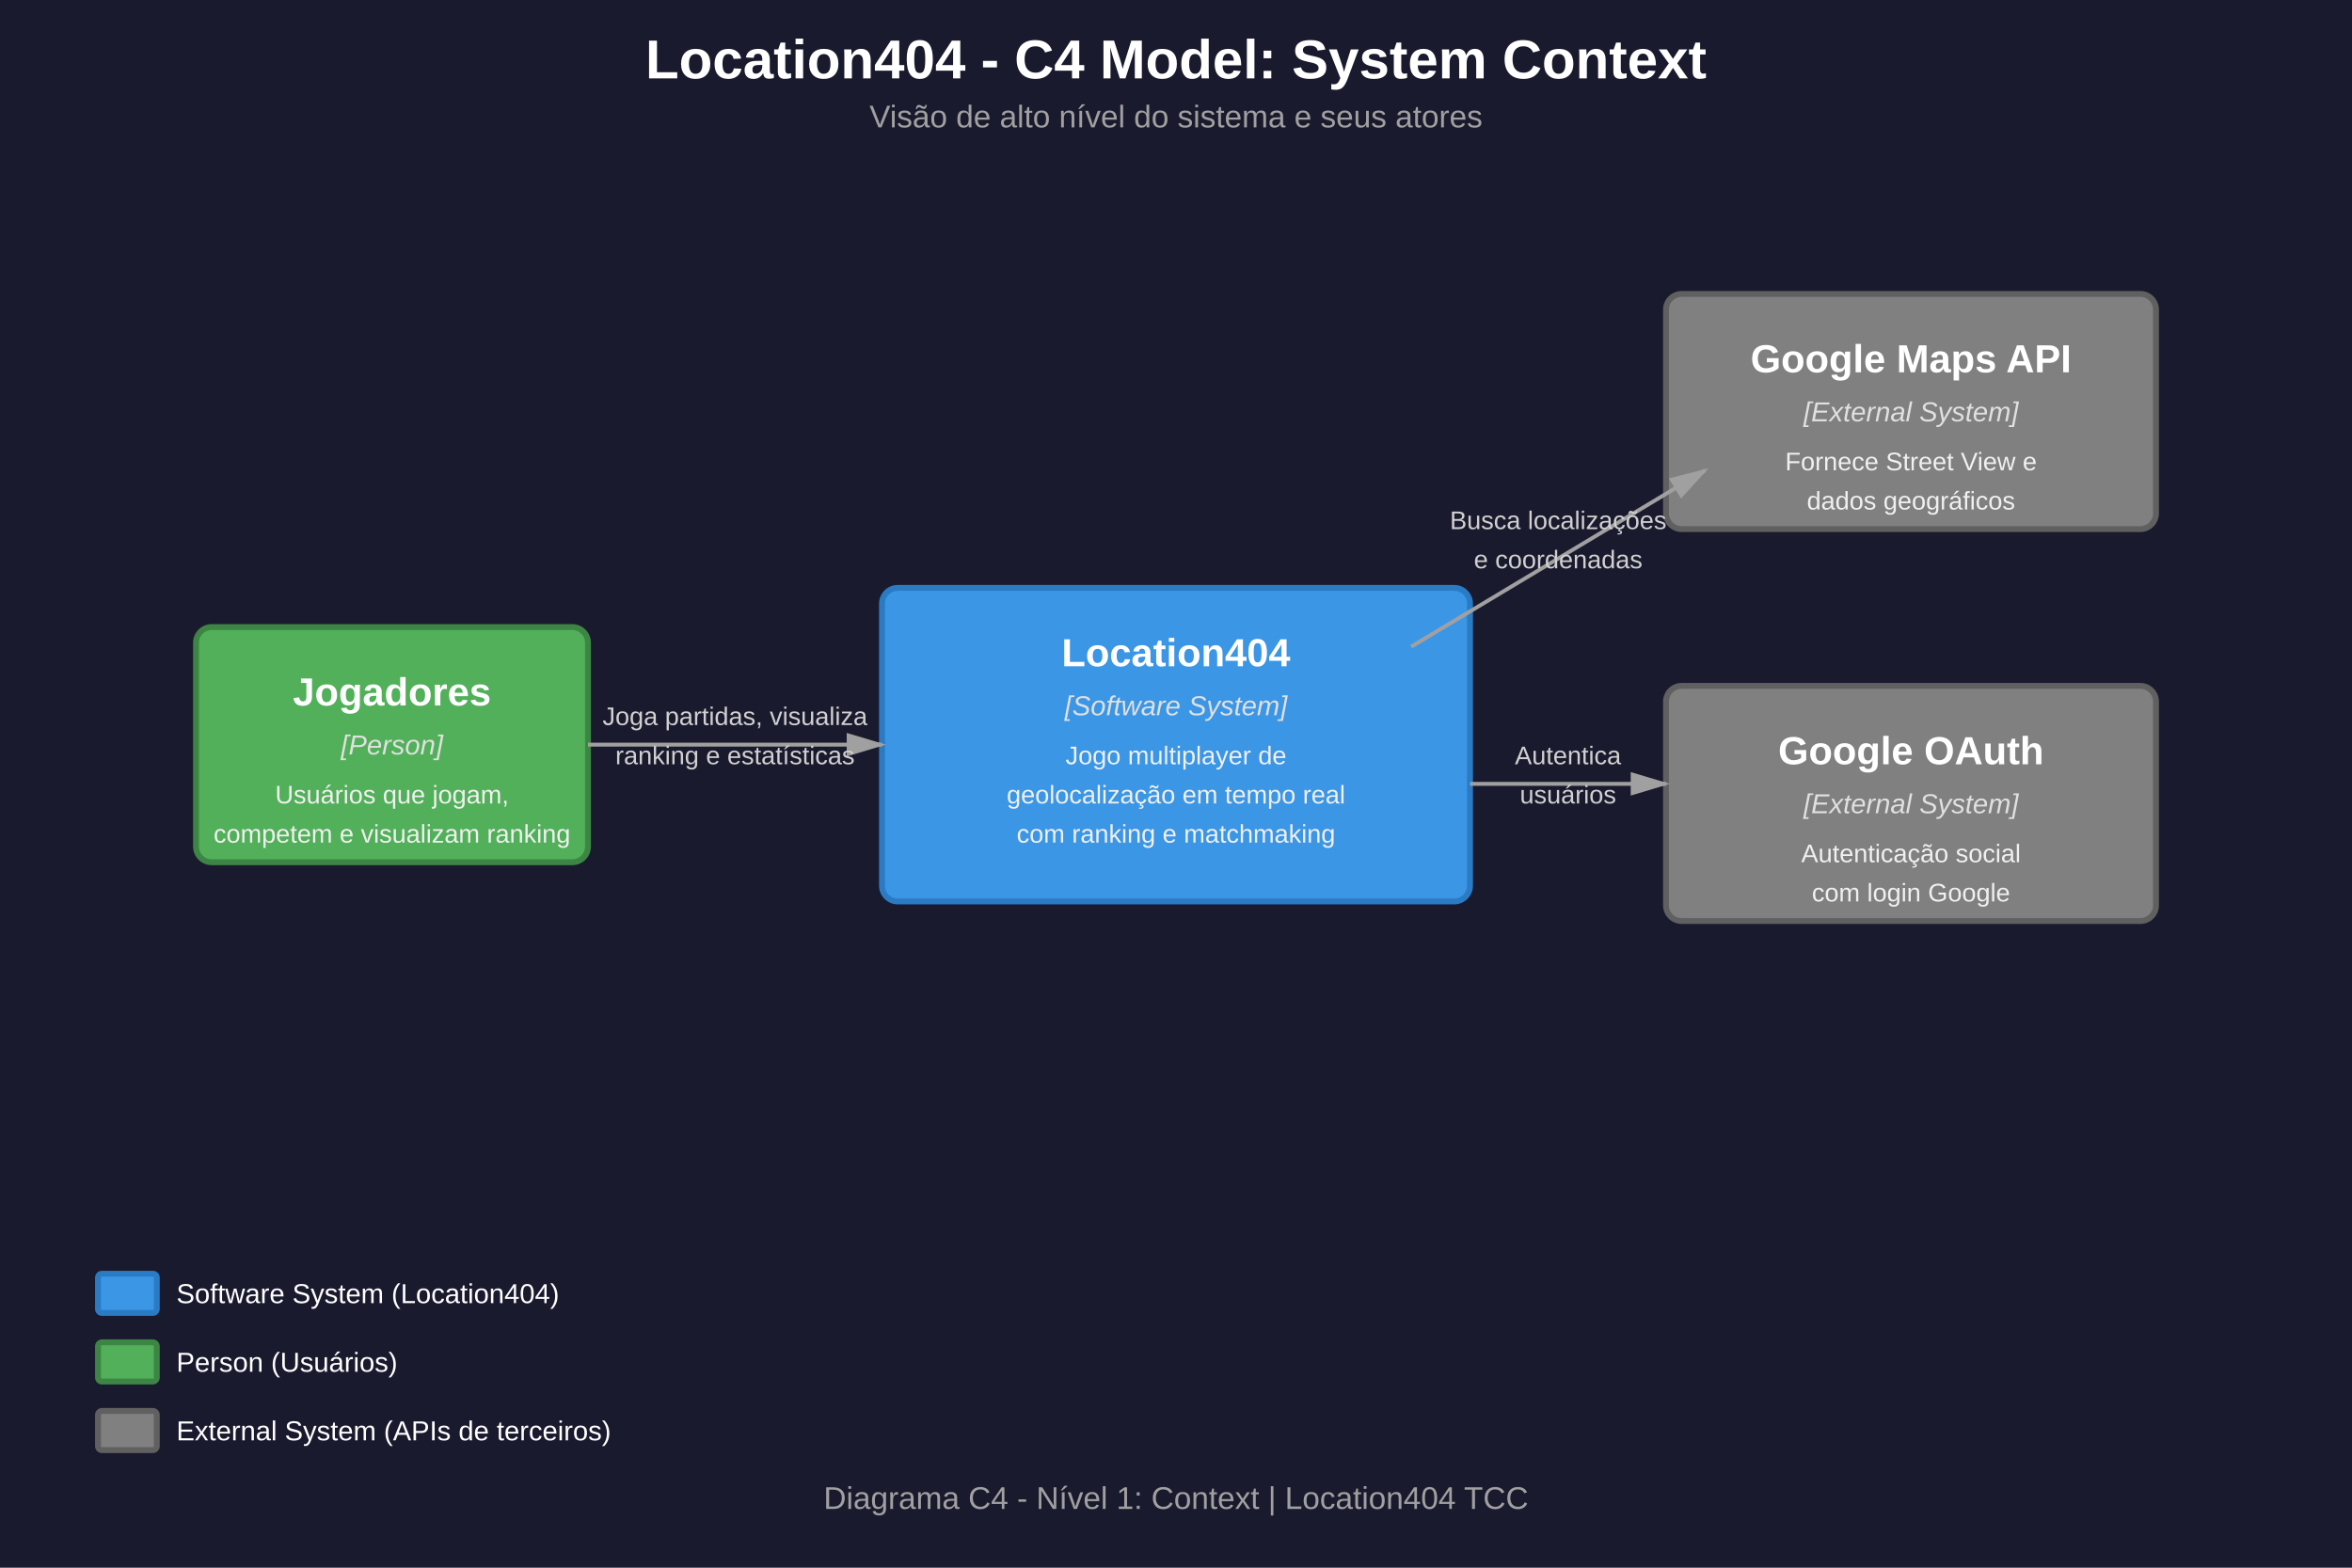
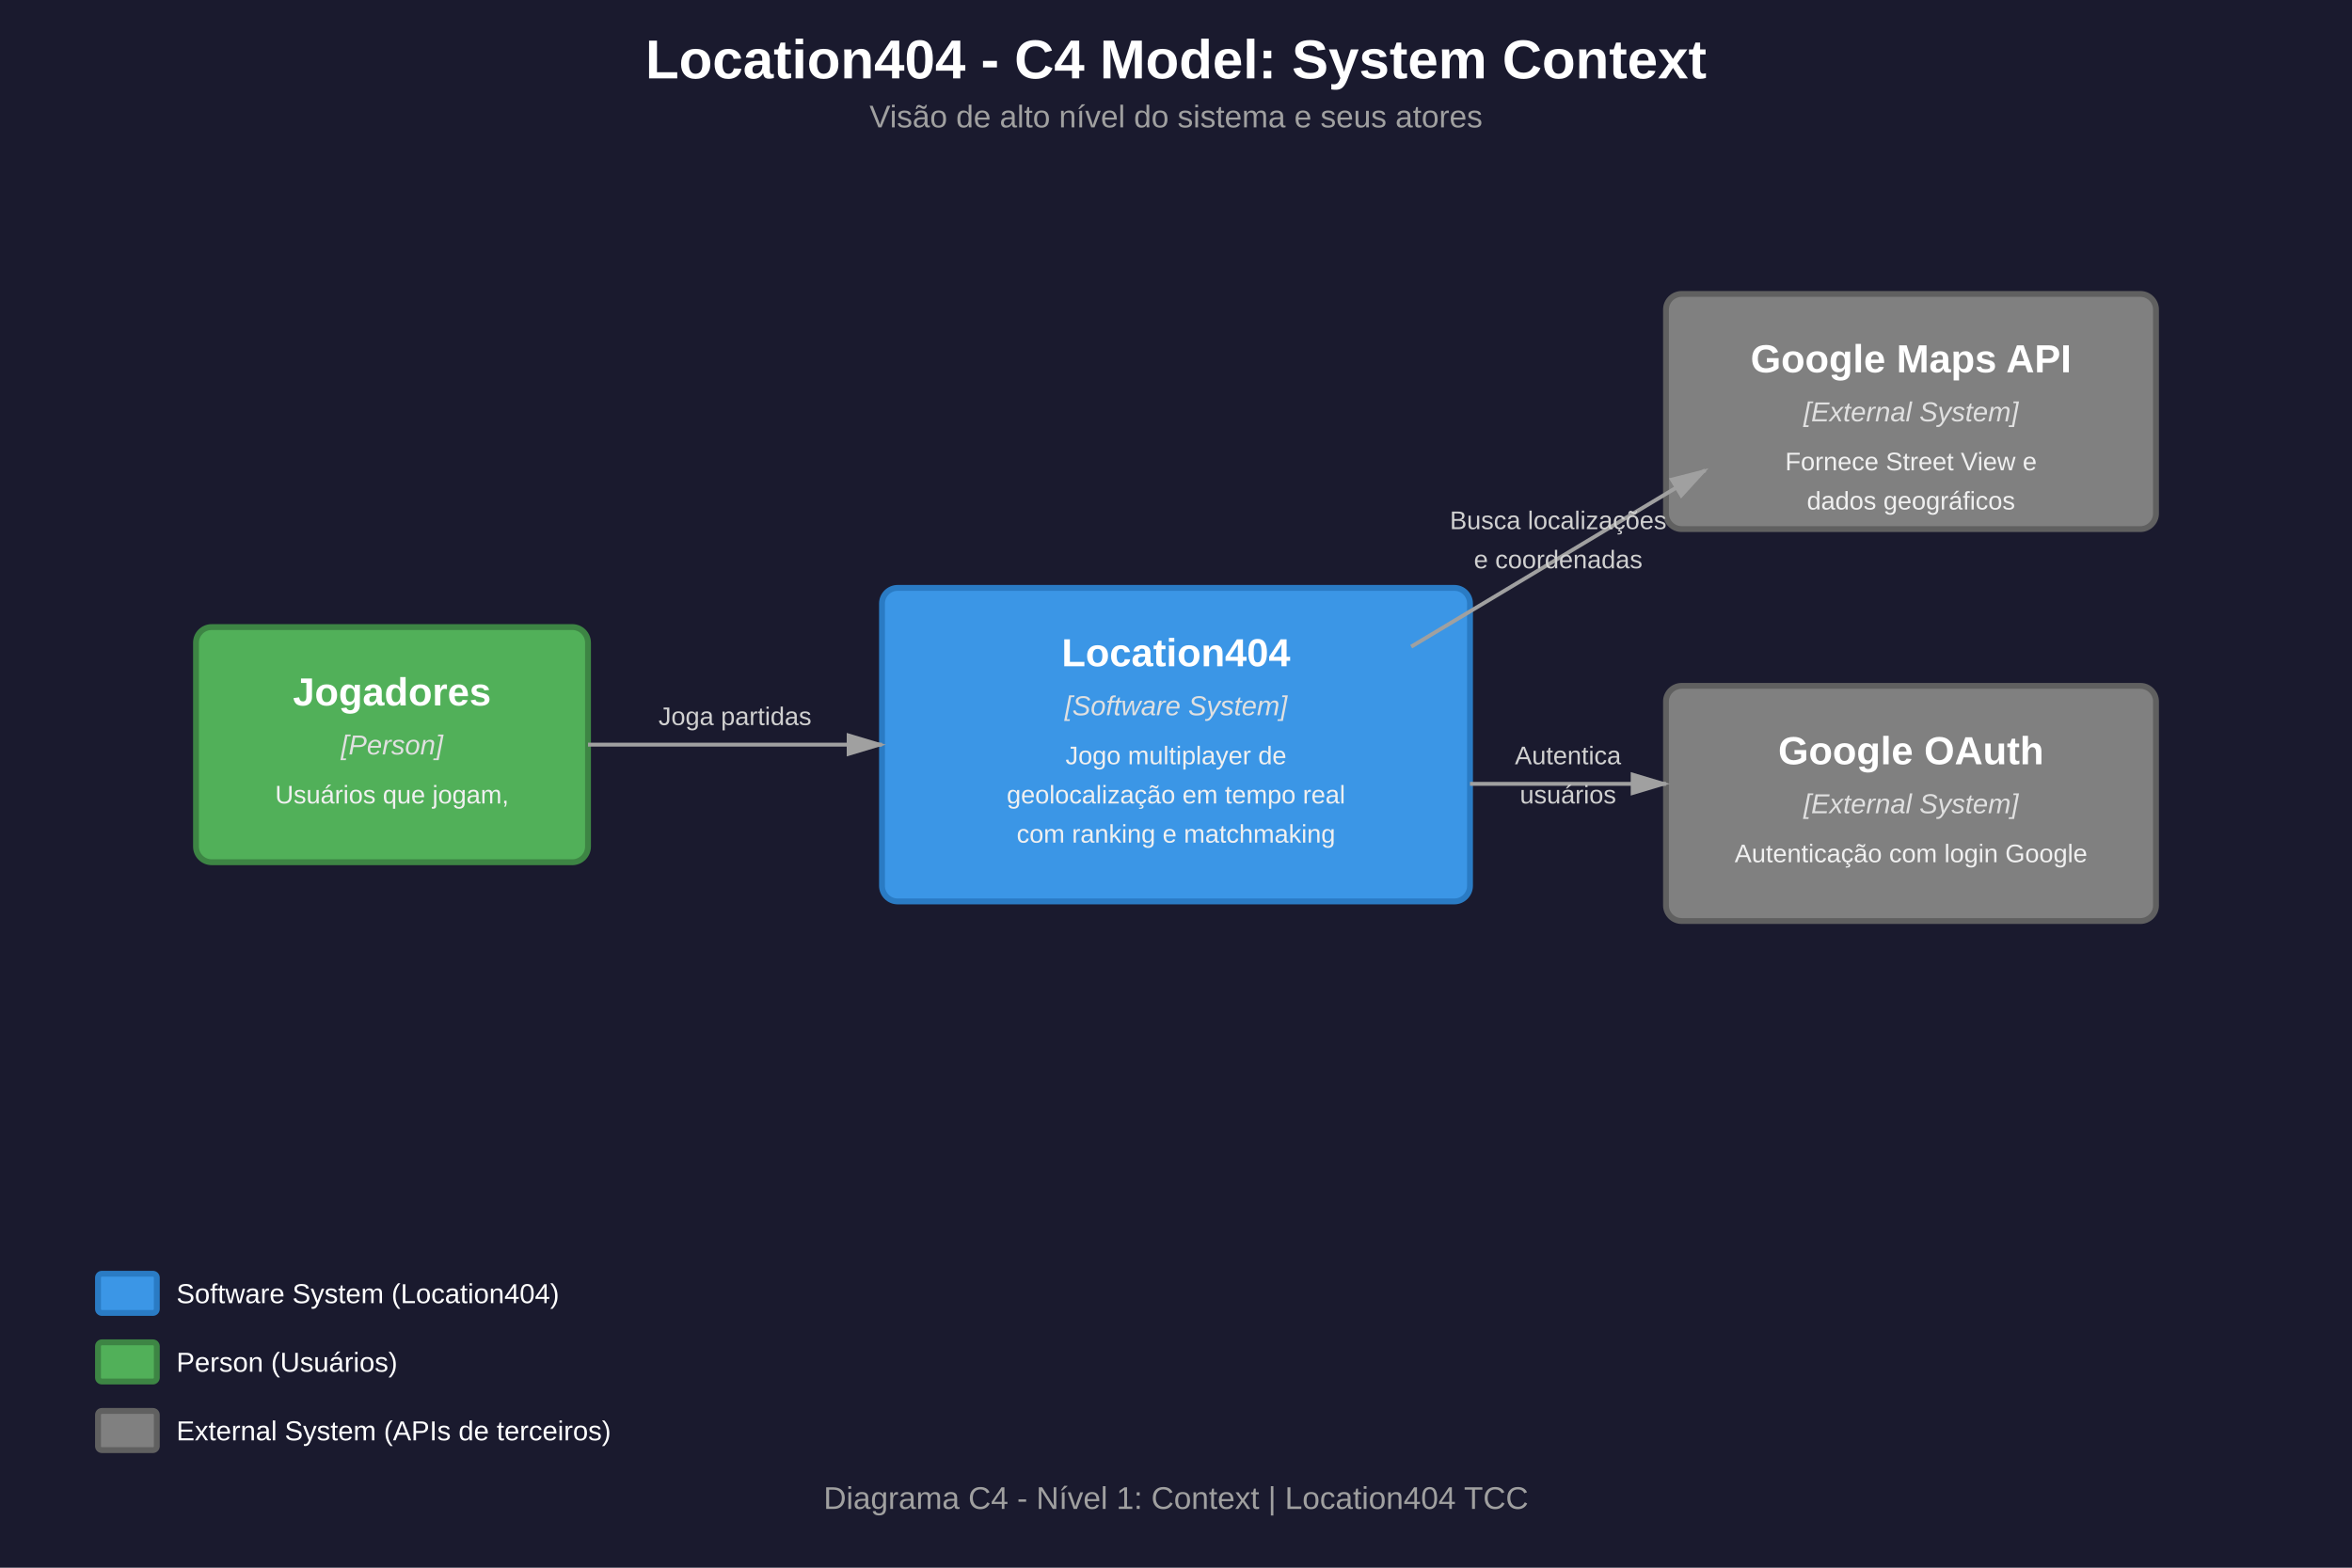
<svg xmlns="http://www.w3.org/2000/svg" width="1200" height="800">
  <defs>
    <style>
      .bg { fill: #1a1a2e; }
      .title { font-family: Arial, sans-serif; font-size: 28px; font-weight: bold; fill: #ffffff; }
      .subtitle { font-family: Arial, sans-serif; font-size: 16px; fill: #a0a0a0; }
      .system-box { fill: #3B96E6; stroke: #2a7bc4; stroke-width: 3; }
      .actor-box { fill: #51B059; stroke: #3d8544; stroke-width: 3; }
      .external-box { fill: #808080; stroke: #606060; stroke-width: 3; }
      .box-title { font-family: Arial, sans-serif; font-size: 20px; font-weight: bold; fill: #ffffff; text-anchor: middle; }
      .box-type { font-family: Arial, sans-serif; font-size: 14px; fill: #e0e0e0; text-anchor: middle; font-style: italic; }
      .box-desc { font-family: Arial, sans-serif; font-size: 13px; fill: #f0f0f0; text-anchor: middle; }
      .arrow { stroke: #a0a0a0; stroke-width: 2; fill: none; marker-end: url(#arrowhead); }
      .arrow-label { font-family: Arial, sans-serif; font-size: 13px; fill: #d0d0d0; text-anchor: middle; }
      .legend-text { font-family: Arial, sans-serif; font-size: 14px; fill: #ffffff; }
    </style>
    <marker id="arrowhead" markerWidth="10" markerHeight="10" refX="9" refY="3" orient="auto">
      <polygon points="0 0, 10 3, 0 6" fill="#a0a0a0" />
    </marker>
  </defs>
  <rect class="bg" width="1200" height="800" />
  <text class="title" x="600" y="40" text-anchor="middle">Location404 - C4 Model: System Context</text>
  <text class="subtitle" x="600" y="65" text-anchor="middle">Visão de alto nível do sistema e seus atores</text>
  <rect class="system-box" x="450" y="300" width="300" height="160" rx="8" />
  <text class="box-title" x="600" y="340">Location404</text>
  <text class="box-type" x="600" y="365">[Software System]</text>
  <text class="box-desc" x="600" y="390">Jogo multiplayer de</text>
  <text class="box-desc" x="600" y="410">geolocalização em tempo real</text>
  <text class="box-desc" x="600" y="430">com ranking e matchmaking</text>
  <rect class="actor-box" x="100" y="320" width="200" height="120" rx="8" />
  <text class="box-title" x="200" y="360">Jogadores</text>
  <text class="box-type" x="200" y="385">[Person]</text>
  <text class="box-desc" x="200" y="410">Usuários que jogam,</text>
-   <text class="box-desc" x="200" y="430">competem e visualizam ranking</text>
  <rect class="external-box" x="850" y="150" width="250" height="120" rx="8" />
  <text class="box-title" x="975" y="190">Google Maps API</text>
  <text class="box-type" x="975" y="215">[External System]</text>
  <text class="box-desc" x="975" y="240">Fornece Street View e</text>
  <text class="box-desc" x="975" y="260">dados geográficos</text>
  <rect class="external-box" x="850" y="350" width="250" height="120" rx="8" />
  <text class="box-title" x="975" y="390">Google OAuth</text>
  <text class="box-type" x="975" y="415">[External System]</text>
-   <text class="box-desc" x="975" y="440">Autenticação social</text>
-   <text class="box-desc" x="975" y="460">com login Google</text>
+   <text class="box-desc" x="975" y="440">Autenticação com login Google</text>
  <path class="arrow" d="M 300 380 L 450 380" />
-   <text class="arrow-label" x="375" y="370">Joga partidas, visualiza</text>
-   <text class="arrow-label" x="375" y="390">ranking e estatísticas</text>
+   <text class="arrow-label" x="375" y="370">Joga partidas</text>
  <path class="arrow" d="M 720 330 L 870 240" />
  <text class="arrow-label" x="795" y="270">Busca localizações</text>
  <text class="arrow-label" x="795" y="290">e coordenadas</text>
  <path class="arrow" d="M 750 400 L 850 400" />
  <text class="arrow-label" x="800" y="390">Autentica</text>
  <text class="arrow-label" x="800" y="410">usuários</text>
  <rect class="system-box" x="50" y="650" width="30" height="20" rx="2" />
  <text class="legend-text" x="90" y="665">Software System (Location404)</text>
  <rect class="actor-box" x="50" y="685" width="30" height="20" rx="2" />
  <text class="legend-text" x="90" y="700">Person (Usuários)</text>
  <rect class="external-box" x="50" y="720" width="30" height="20" rx="2" />
  <text class="legend-text" x="90" y="735">External System (APIs de terceiros)</text>
  <text class="subtitle" x="600" y="770" text-anchor="middle">Diagrama C4 - Nível 1: Context | Location404 TCC</text>
</svg>
